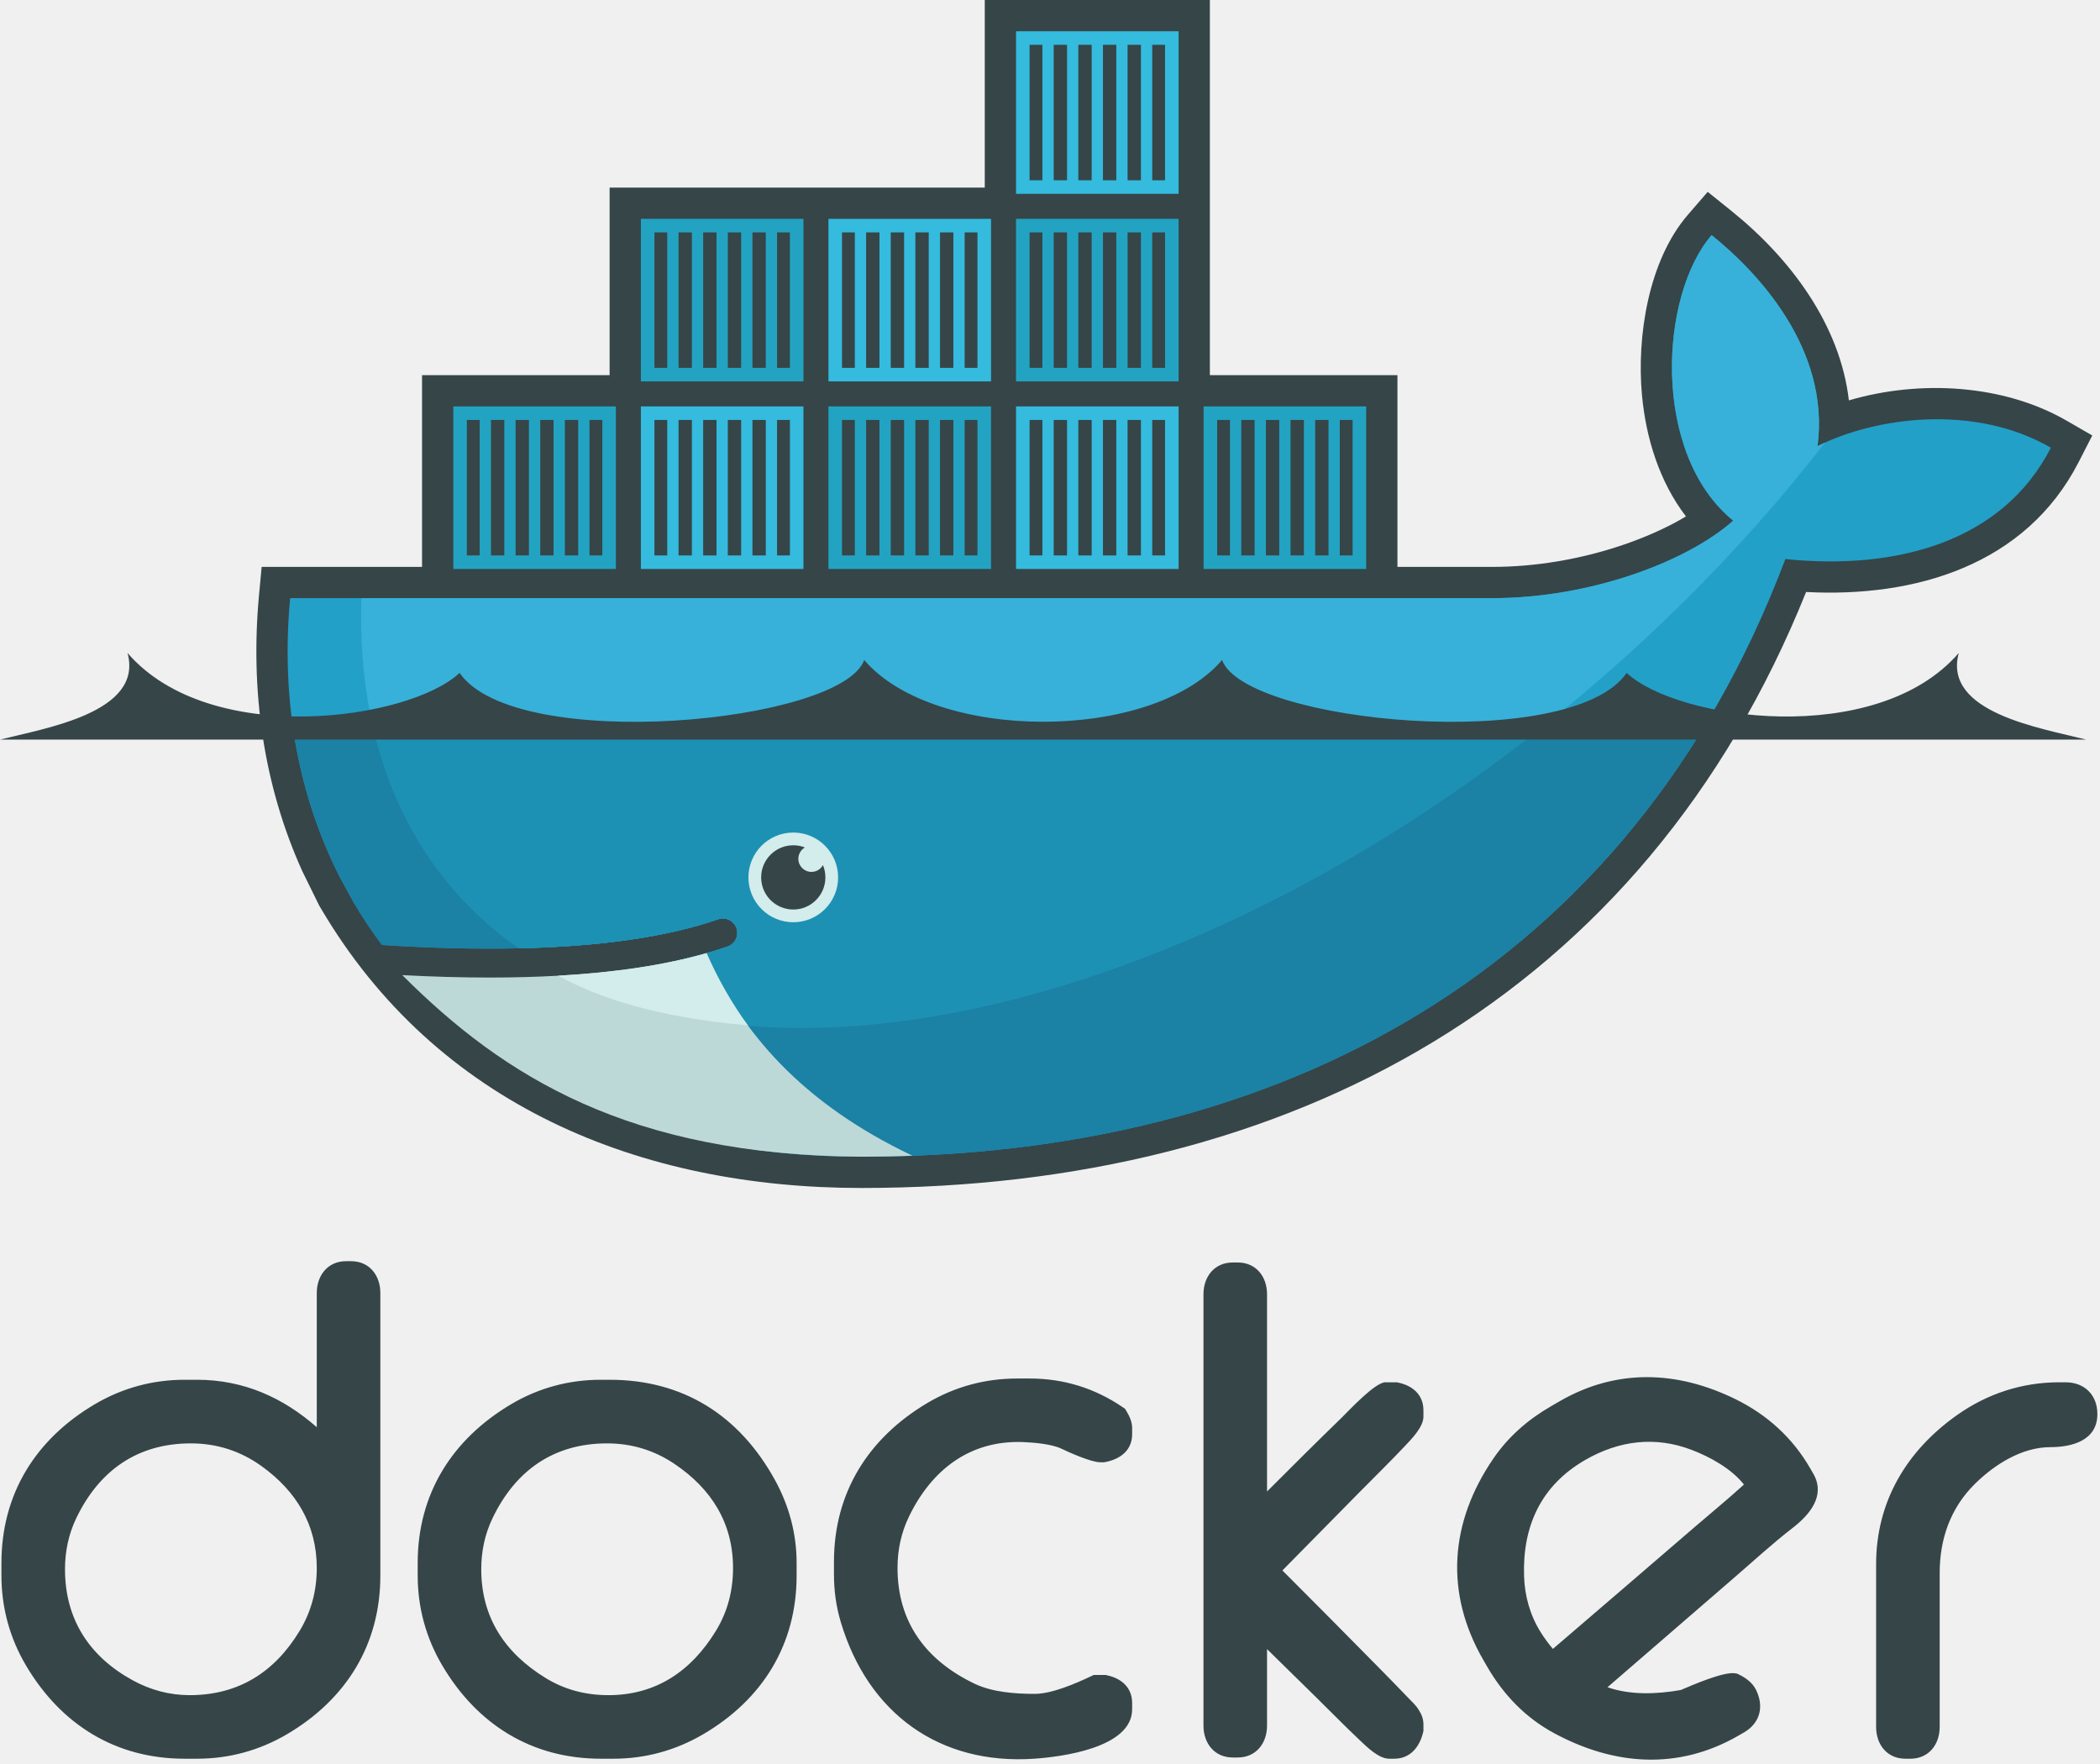
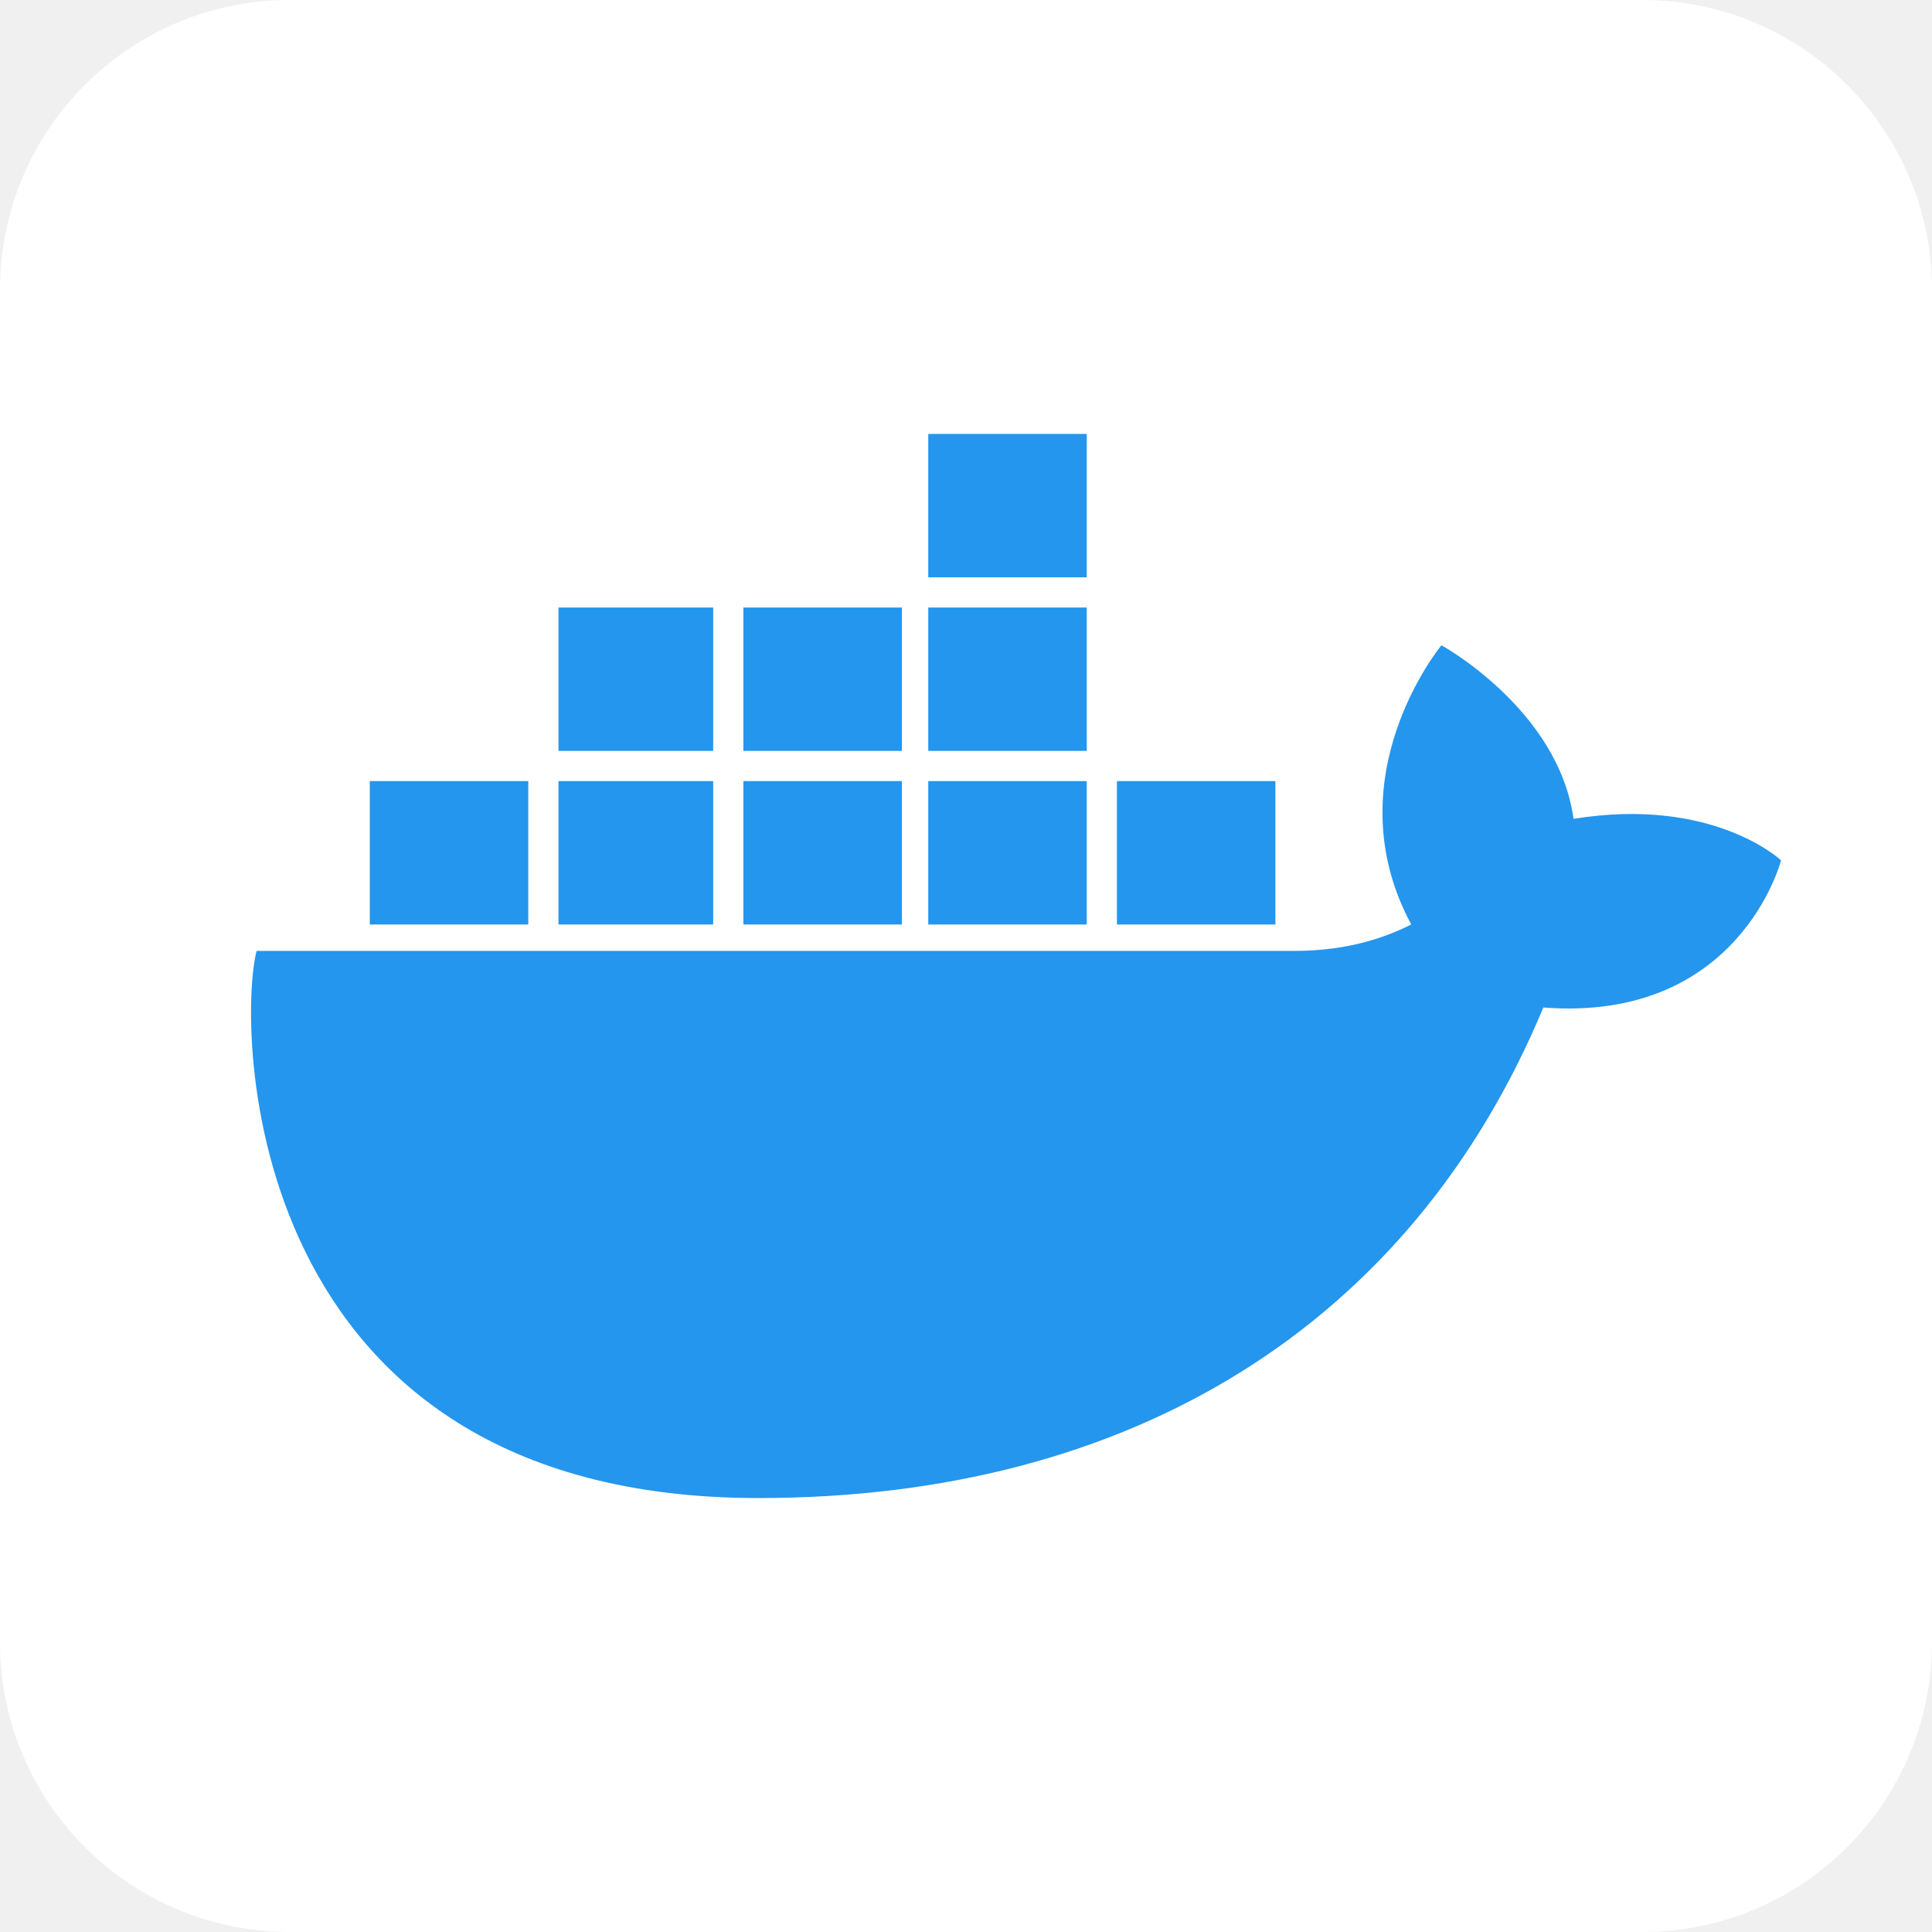
- <svg xmlns="http://www.w3.org/2000/svg" width="256px" height="215px" viewBox="0 0 256 215" version="1.1">
-   <g stroke="none" stroke-width="1" fill="none" fill-rule="evenodd">
-     <path d="M38.617,173.984 L38.617,157.622 C38.617,155.473 39.961,153.745 42.186,153.745 L42.803,153.745 C45.028,153.745 46.366,155.474 46.366,157.622 L46.366,192.069 C46.366,200.469 42.215,207.153 34.984,211.411 C31.631,213.384 27.926,214.396 24.039,214.396 L22.502,214.396 C14.1,214.396 7.425,210.243 3.16,203.015 C1.181,199.66 0.176,195.961 0.176,192.069 L0.176,190.534 C0.176,182.131 4.328,175.451 11.554,171.185 C14.91,169.204 18.61,168.2 22.502,168.2 L24.039,168.2 C29.725,168.2 34.549,170.404 38.617,173.984 L38.617,173.984 Z M7.924,191.3 C7.924,197.368 10.865,201.93 16.182,204.839 C18.332,206.016 20.666,206.648 23.119,206.648 C29.075,206.648 33.493,203.838 36.54,198.791 C37.957,196.443 38.617,193.874 38.617,191.143 C38.617,185.883 36.127,181.778 31.888,178.729 C29.318,176.881 26.425,175.954 23.27,175.954 C16.778,175.954 12.106,179.233 9.302,185.06 C8.356,187.029 7.924,189.121 7.924,191.3 L7.924,191.3 Z M73.248,168.2 L74.322,168.2 C83.3,168.2 90.128,172.555 94.455,180.392 C96.185,183.527 97.111,186.949 97.111,190.534 L97.111,192.069 C97.111,200.469 92.969,207.162 85.726,211.412 C82.373,213.379 78.669,214.396 74.783,214.396 L73.248,214.396 C64.846,214.396 58.169,210.243 53.906,203.015 C51.927,199.66 50.919,195.961 50.919,192.069 L50.919,190.534 C50.919,182.13 55.088,175.472 62.296,171.187 C65.647,169.196 69.354,168.2 73.248,168.2 L73.248,168.2 Z M58.667,191.3 C58.667,197.19 61.558,201.523 66.533,204.569 C68.869,206 71.442,206.648 74.171,206.648 C79.991,206.648 84.293,203.697 87.287,198.785 C88.715,196.443 89.361,193.87 89.361,191.143 C89.361,185.666 86.723,181.482 82.213,178.45 C79.742,176.787 76.991,175.954 74.015,175.954 C67.523,175.954 62.851,179.233 60.048,185.06 C59.1,187.029 58.667,189.121 58.667,191.3 L58.667,191.3 Z M129.324,176.573 C128.155,176.025 125.964,175.843 124.7,175.795 C118.226,175.551 113.542,179.197 110.794,184.908 C109.845,186.878 109.412,188.963 109.412,191.143 C109.412,197.78 112.897,202.427 118.821,205.26 C120.985,206.294 123.779,206.491 126.144,206.491 C128.225,206.491 131.164,205.216 133.01,204.339 L133.33,204.187 L134.763,204.187 L134.921,204.219 C136.683,204.586 138.013,205.703 138.013,207.599 L138.013,208.366 C138.013,213.084 129.391,214.164 126.101,214.394 C114.491,215.197 105.808,208.821 102.498,197.747 C101.923,195.824 101.664,193.914 101.664,191.91 L101.664,190.377 C101.664,181.974 105.834,175.318 113.041,171.036 C116.392,169.046 120.098,168.047 123.992,168.047 L125.527,168.047 C129.657,168.047 133.461,169.22 136.871,171.549 L137.152,171.743 L137.328,172.035 C137.696,172.645 138.013,173.351 138.013,174.077 L138.013,174.844 C138.013,176.822 136.534,177.886 134.747,178.23 L134.599,178.256 L134.141,178.256 C132.985,178.256 130.356,177.059 129.324,176.573 L129.324,176.573 Z M154.458,181.82 C157.467,178.806 160.488,175.798 163.543,172.834 C164.394,172.007 167.617,168.507 168.886,168.507 L170.274,168.507 L170.432,168.54 C172.2,168.907 173.524,170.026 173.524,171.926 L173.524,172.692 C173.524,173.988 172.006,175.494 171.169,176.381 C169.389,178.268 167.515,180.093 165.693,181.942 L156.331,191.445 C160.362,195.484 164.389,199.528 168.387,203.599 C169.493,204.725 170.599,205.852 171.688,206.995 C172.073,207.4 172.641,207.904 172.964,208.465 C173.311,208.991 173.524,209.584 173.524,210.217 L173.524,211.018 L173.479,211.202 C173.044,212.97 171.922,214.396 169.963,214.396 L169.346,214.396 C168.064,214.396 166.616,212.945 165.738,212.117 C163.929,210.411 162.181,208.617 160.407,206.874 L154.458,201.034 L154.458,210.368 C154.458,212.518 153.112,214.246 150.889,214.246 L150.278,214.246 C148.053,214.246 146.709,212.518 146.709,210.368 L146.709,157.772 C146.709,155.621 148.054,153.902 150.278,153.902 L150.889,153.902 C153.112,153.902 154.458,155.621 154.458,157.772 L154.458,181.82 L154.458,181.82 Z M251.035,168.507 L251.804,168.507 C254.129,168.507 255.68,170.073 255.68,172.384 C255.68,175.592 252.613,176.413 249.959,176.413 C246.479,176.413 243.157,178.52 240.758,180.883 C237.767,183.832 236.457,187.609 236.457,191.761 L236.457,210.52 C236.457,212.671 235.115,214.396 232.887,214.396 L232.276,214.396 C230.049,214.396 228.707,212.671 228.707,210.52 L228.707,190.684 C228.707,183.067 232.415,176.849 238.596,172.488 C242.288,169.883 246.516,168.507 251.035,168.507 L251.035,168.507 Z M195.961,205.683 C198.78,206.668 201.996,206.527 204.889,206.023 C206.368,205.394 210.153,203.744 211.545,203.985 L211.762,204.022 L211.962,204.12 C212.812,204.532 213.623,205.115 214.057,205.979 C215.071,208.007 214.584,210.045 212.592,211.196 L211.929,211.579 C204.578,215.821 196.761,215.233 189.434,211.271 C185.931,209.377 183.251,206.566 181.274,203.139 L180.812,202.338 C176.093,194.166 176.73,185.57 182.051,177.799 C183.889,175.113 186.29,173.038 189.097,171.415 L190.159,170.802 C197.081,166.806 204.5,167.08 211.61,170.587 C215.432,172.473 218.529,175.284 220.663,178.981 L221.047,179.647 C222.597,182.333 220.589,184.673 218.516,186.273 C216.11,188.129 213.681,190.363 211.375,192.353 C206.233,196.792 201.099,201.241 195.961,205.683 L195.961,205.683 Z M189.306,201.009 C195.056,196.078 200.808,191.144 206.543,186.193 C208.502,184.503 210.652,182.749 212.596,180.972 C211.036,179.006 208.43,177.589 206.215,176.744 C201.747,175.041 197.339,175.613 193.24,177.979 C187.875,181.077 185.59,186.01 185.791,192.149 C185.869,194.567 186.52,196.897 187.803,198.954 C188.255,199.679 188.76,200.36 189.306,201.009 L189.306,201.009 Z" fill="#364548" />
-     <path d="M147.488,45.732 L170.354,45.732 L170.354,69.107 L181.915,69.107 C187.254,69.107 192.746,68.156 197.802,66.443 C200.287,65.6 203.075,64.428 205.526,62.954 C202.298,58.739 200.65,53.418 200.165,48.172 C199.506,41.038 200.946,31.752 205.774,26.168 L208.178,23.388 L211.042,25.691 C218.253,31.484 224.318,39.58 225.387,48.809 C234.07,46.255 244.265,46.859 251.918,51.276 L255.058,53.088 L253.406,56.314 C246.933,68.946 233.401,72.86 220.171,72.167 C200.374,121.476 157.273,144.82 105.014,144.82 C78.015,144.82 53.244,134.727 39.138,110.773 L38.907,110.382 L36.852,106.201 C32.084,95.657 30.5,84.106 31.574,72.564 L31.897,69.107 L51.45,69.107 L51.45,45.732 L74.315,45.732 L74.315,22.866 L120.048,22.866 L120.048,0 L147.488,0 L147.488,45.732" fill="#364548" />
-     <path d="M221.57,54.38 C223.103,42.464 214.186,33.105 208.656,28.661 C202.283,36.029 201.293,55.339 211.291,63.469 C205.712,68.425 193.954,72.917 181.915,72.917 L35.37,72.917 C34.2,85.484 36.406,97.057 41.445,106.962 L43.112,110.011 C44.167,111.803 45.321,113.532 46.567,115.196 L46.567,115.196 C52.592,115.583 58.147,115.717 63.229,115.604 L63.231,115.604 C73.218,115.383 81.367,114.205 87.543,112.065 C88.462,111.745 89.465,112.233 89.783,113.151 C90.1,114.07 89.614,115.073 88.695,115.391 C87.874,115.676 87.018,115.942 86.134,116.195 C86.133,116.195 86.132,116.195 86.131,116.196 C81.268,117.584 76.053,118.518 69.325,118.933 C69.724,118.94 68.909,118.993 68.907,118.994 C68.678,119.008 68.39,119.041 68.16,119.053 C65.512,119.202 62.654,119.233 59.732,119.233 C56.536,119.233 53.389,119.172 49.87,118.994 L49.78,119.053 C61.991,132.777 81.082,141.008 105.014,141.008 C155.662,141.008 198.622,118.556 217.646,68.151 C231.142,69.536 244.113,66.094 250.013,54.576 C240.615,49.153 228.529,50.882 221.57,54.38" fill="#22A0C8" />
-     <path d="M221.57,54.38 C223.103,42.464 214.186,33.105 208.656,28.661 C202.283,36.029 201.293,55.339 211.291,63.469 C205.712,68.425 193.954,72.917 181.915,72.917 L44.048,72.917 C43.45,92.163 50.592,106.772 63.229,115.604 L63.231,115.604 C73.218,115.383 81.367,114.205 87.543,112.065 C88.462,111.745 89.465,112.233 89.783,113.151 C90.1,114.07 89.614,115.073 88.695,115.391 C87.874,115.676 87.018,115.942 86.134,116.195 C86.133,116.195 86.132,116.195 86.131,116.196 C81.268,117.584 75.605,118.638 68.877,119.053 C68.875,119.053 68.714,118.898 68.712,118.898 C85.949,127.74 110.942,127.708 139.597,116.701 C171.728,104.357 201.626,80.841 222.488,53.944 C222.173,54.086 221.866,54.231 221.57,54.38" fill="#37B1D9" />
-     <path d="M35.645,88.186 C36.556,94.918 38.524,101.221 41.445,106.962 L43.112,110.011 C44.167,111.803 45.321,113.532 46.567,115.196 C52.593,115.583 58.148,115.717 63.231,115.604 C73.218,115.383 81.367,114.205 87.543,112.065 C88.462,111.745 89.465,112.233 89.783,113.151 C90.1,114.07 89.614,115.073 88.695,115.391 C87.874,115.676 87.018,115.942 86.134,116.195 C86.133,116.195 86.132,116.195 86.131,116.196 C81.268,117.584 75.635,118.578 68.907,118.994 C68.676,119.008 68.273,119.011 68.04,119.023 C65.394,119.172 62.565,119.263 59.642,119.263 C56.447,119.263 53.179,119.202 49.661,119.023 C61.871,132.747 81.082,141.008 105.014,141.008 C148.373,141.008 186.098,124.55 207.993,88.186 L35.645,88.186" fill="#1B81A5" />
-     <path d="M45.367,88.186 C47.959,100.005 54.188,109.285 63.231,115.604 C73.218,115.383 81.367,114.205 87.543,112.065 C88.462,111.745 89.465,112.233 89.783,113.151 C90.1,114.07 89.614,115.073 88.695,115.391 C87.874,115.676 87.018,115.942 86.134,116.195 C86.133,116.195 86.132,116.195 86.131,116.196 C81.268,117.584 75.516,118.578 68.787,118.994 C86.023,127.834 110.944,127.707 139.597,116.701 C156.931,110.041 173.614,100.127 188.581,88.186 L45.367,88.186" fill="#1D91B4" />
-     <path d="M55.261,49.543 L75.078,49.543 L75.078,69.361 L55.261,69.361 L55.261,49.543 Z M56.911,51.195 L58.475,51.195 L58.475,67.71 L56.911,67.71 L56.911,51.195 Z M59.852,51.195 L61.478,51.195 L61.478,67.71 L59.852,67.71 L59.852,51.195 Z M62.853,51.195 L64.48,51.195 L64.48,67.71 L62.853,67.71 L62.853,51.195 Z M65.857,51.195 L67.483,51.195 L67.483,67.71 L65.857,67.71 L65.857,51.195 Z M68.86,51.195 L70.486,51.195 L70.486,67.71 L68.86,67.71 L68.86,51.195 Z M71.862,51.195 L73.427,51.195 L73.427,67.71 L71.862,67.71 L71.862,51.195 Z" fill="#23A3C2" />
-     <path d="M78.126,26.677 L97.945,26.677 L97.945,46.494 L78.126,46.494 L78.126,26.677 Z M79.778,28.329 L81.341,28.329 L81.341,44.843 L79.778,44.843 L79.778,28.329 Z M82.719,28.329 L84.344,28.329 L84.344,44.843 L82.719,44.843 L82.719,28.329 Z M85.72,28.329 L87.346,28.329 L87.346,44.843 L85.72,44.843 L85.72,28.329 Z M88.723,28.329 L90.349,28.329 L90.349,44.843 L88.723,44.843 L88.723,28.329 Z M91.726,28.329 L93.353,28.329 L93.353,44.843 L91.726,44.843 L91.726,28.329 Z M94.728,28.329 L96.294,28.329 L96.294,44.843 L94.728,44.843 L94.728,28.329 Z" fill="#23A3C2" />
-     <path d="M78.126,49.543 L97.945,49.543 L97.945,69.361 L78.126,69.361 L78.126,49.543 Z M79.778,51.195 L81.341,51.195 L81.341,67.71 L79.778,67.71 L79.778,51.195 Z M82.719,51.195 L84.344,51.195 L84.344,67.71 L82.719,67.71 L82.719,51.195 Z M85.72,51.195 L87.346,51.195 L87.346,67.71 L85.72,67.71 L85.72,51.195 Z M88.723,51.195 L90.349,51.195 L90.349,67.71 L88.723,67.71 L88.723,51.195 Z M91.726,51.195 L93.353,51.195 L93.353,67.71 L91.726,67.71 L91.726,51.195 Z M94.728,51.195 L96.294,51.195 L96.294,67.71 L94.728,67.71 L94.728,51.195 Z" fill="#34BBDE" />
-     <path d="M100.993,49.543 L120.811,49.543 L120.811,69.361 L100.993,69.361 L100.993,49.543 Z M102.644,51.195 L104.207,51.195 L104.207,67.71 L102.644,67.71 L102.644,51.195 Z M105.584,51.195 L107.21,51.195 L107.21,67.71 L105.584,67.71 L105.584,51.195 Z M108.587,51.195 L110.213,51.195 L110.213,67.71 L108.587,67.71 L108.587,51.195 Z M111.59,51.195 L113.216,51.195 L113.216,67.71 L111.59,67.71 L111.59,51.195 Z M114.592,51.195 L116.22,51.195 L116.22,67.71 L114.592,67.71 L114.592,51.195 Z M117.595,51.195 L119.159,51.195 L119.159,67.71 L117.595,67.71 L117.595,51.195 Z" fill="#23A3C2" />
-     <path d="M100.993,26.677 L120.811,26.677 L120.811,46.494 L100.993,46.494 L100.993,26.677 Z M102.644,28.329 L104.207,28.329 L104.207,44.843 L102.644,44.843 L102.644,28.329 Z M105.584,28.329 L107.21,28.329 L107.21,44.843 L105.584,44.843 L105.584,28.329 Z M108.587,28.329 L110.213,28.329 L110.213,44.843 L108.587,44.843 L108.587,28.329 Z M111.59,28.329 L113.216,28.329 L113.216,44.843 L111.59,44.843 L111.59,28.329 Z M114.592,28.329 L116.22,28.329 L116.22,44.843 L114.592,44.843 L114.592,28.329 Z M117.595,28.329 L119.159,28.329 L119.159,44.843 L117.595,44.843 L117.595,28.329 Z" fill="#34BBDE" />
-     <path d="M123.859,49.543 L143.677,49.543 L143.677,69.361 L123.859,69.361 L123.859,49.543 Z M125.511,51.195 L127.074,51.195 L127.074,67.71 L125.511,67.71 L125.511,51.195 Z M128.451,51.195 L130.077,51.195 L130.077,67.71 L128.451,67.71 L128.451,51.195 Z M131.453,51.195 L133.079,51.195 L133.079,67.71 L131.453,67.71 L131.453,51.195 Z M134.456,51.195 L136.083,51.195 L136.083,67.71 L134.456,67.71 L134.456,51.195 Z M137.459,51.195 L139.086,51.195 L139.086,67.71 L137.459,67.71 L137.459,51.195 Z M140.462,51.195 L142.026,51.195 L142.026,67.71 L140.462,67.71 L140.462,51.195 Z" fill="#34BBDE" />
-     <path d="M123.859,26.677 L143.677,26.677 L143.677,46.494 L123.859,46.494 L123.859,26.677 Z M125.511,28.329 L127.074,28.329 L127.074,44.843 L125.511,44.843 L125.511,28.329 Z M128.451,28.329 L130.077,28.329 L130.077,44.843 L128.451,44.843 L128.451,28.329 Z M131.453,28.329 L133.079,28.329 L133.079,44.843 L131.453,44.843 L131.453,28.329 Z M134.456,28.329 L136.083,28.329 L136.083,44.843 L134.456,44.843 L134.456,28.329 Z M137.459,28.329 L139.086,28.329 L139.086,44.843 L137.459,44.843 L137.459,28.329 Z M140.462,28.329 L142.026,28.329 L142.026,44.843 L140.462,44.843 L140.462,28.329 Z" fill="#23A3C2" />
-     <path d="M123.859,3.811 L143.677,3.811 L143.677,23.629 L123.859,23.629 L123.859,3.811 Z M125.511,5.461 L127.074,5.461 L127.074,21.977 L125.511,21.977 L125.511,5.461 Z M128.451,5.461 L130.077,5.461 L130.077,21.977 L128.451,21.977 L128.451,5.461 Z M131.453,5.461 L133.079,5.461 L133.079,21.977 L131.453,21.977 L131.453,5.461 Z M134.456,5.461 L136.083,5.461 L136.083,21.977 L134.456,21.977 L134.456,5.461 Z M137.459,5.461 L139.086,5.461 L139.086,21.977 L137.459,21.977 L137.459,5.461 Z M140.462,5.461 L142.026,5.461 L142.026,21.977 L140.462,21.977 L140.462,5.461 Z" fill="#34BBDE" />
-     <path d="M146.725,49.543 L166.543,49.543 L166.543,69.361 L146.725,69.361 L146.725,49.543 Z M148.376,51.195 L149.94,51.195 L149.94,67.71 L148.376,67.71 L148.376,51.195 Z M151.316,51.195 L152.942,51.195 L152.942,67.71 L151.316,67.71 L151.316,51.195 Z M154.319,51.195 L155.946,51.195 L155.946,67.71 L154.319,67.71 L154.319,51.195 Z M157.321,51.195 L158.948,51.195 L158.948,67.71 L157.321,67.71 L157.321,51.195 Z M160.325,51.195 L161.951,51.195 L161.951,67.71 L160.325,67.71 L160.325,51.195 Z M163.327,51.195 L164.891,51.195 L164.891,67.71 L163.327,67.71 L163.327,51.195 Z" fill="#23A3C2" />
-     <path d="M96.704,101.492 C99.723,101.492 102.17,103.94 102.17,106.959 C102.17,109.978 99.723,112.426 96.704,112.426 C93.684,112.426 91.236,109.978 91.236,106.959 C91.236,103.94 93.684,101.492 96.704,101.492" fill="#D3ECEC" />
-     <path d="M96.704,103.043 C97.204,103.043 97.681,103.137 98.121,103.308 C97.644,103.584 97.321,104.1 97.321,104.692 C97.321,105.574 98.037,106.289 98.919,106.289 C99.524,106.289 100.049,105.953 100.321,105.457 C100.513,105.919 100.619,106.427 100.619,106.959 C100.619,109.121 98.866,110.874 96.704,110.874 C94.542,110.874 92.788,109.121 92.788,106.959 C92.788,104.796 94.542,103.043 96.704,103.043" fill="#364548" />
-     <path d="M0,90.162 L254.327,90.162 C248.79,88.758 236.806,86.86 238.783,79.603 C228.714,91.254 204.43,87.777 198.301,82.031 C191.477,91.93 151.747,88.167 148.976,80.456 C140.42,90.497 113.909,90.497 105.353,80.456 C102.58,88.167 62.851,91.93 56.026,82.031 C49.898,87.777 25.616,91.254 15.546,79.603 C17.522,86.86 5.539,88.758 0,90.162" fill="#364548" />
-     <path d="M111.237,140.89 C97.698,134.465 90.266,125.731 86.131,116.196 C81.102,117.631 75.056,118.549 68.031,118.943 C65.385,119.091 62.602,119.167 59.68,119.167 C56.313,119.167 52.764,119.068 49.038,118.87 C61.455,131.279 76.73,140.834 105.014,141.008 C107.102,141.008 109.175,140.968 111.237,140.89" fill="#BDD9D7" />
-     <path d="M91.16,124.994 C89.287,122.451 87.47,119.255 86.134,116.195 C81.104,117.631 75.057,118.549 68.031,118.943 C72.857,121.563 79.758,123.99 91.16,124.994" fill="#D3ECEC" />
-   </g>
+ <svg xmlns="http://www.w3.org/2000/svg" aria-label="Docker" role="img" viewBox="0 0 512 512">
+   <rect width="512" height="512" rx="15%" fill="#ffffff" />
+   <path stroke="#2496ed" stroke-width="38" d="M296 226h42m-92 0h42m-91 0h42m-91 0h41m-91 0h42m8-46h41m8 0h42m7 0h42m-42-46h42" />
+   <path fill="#2496ed" d="m472 228s-18-17-55-11c-4-29-35-46-35-46s-29 35-8 74c-6 3-16 7-31 7H68c-5 19-5 145 133 145 99 0 173-46 208-130 52 4 63-39 63-39" />
</svg>
